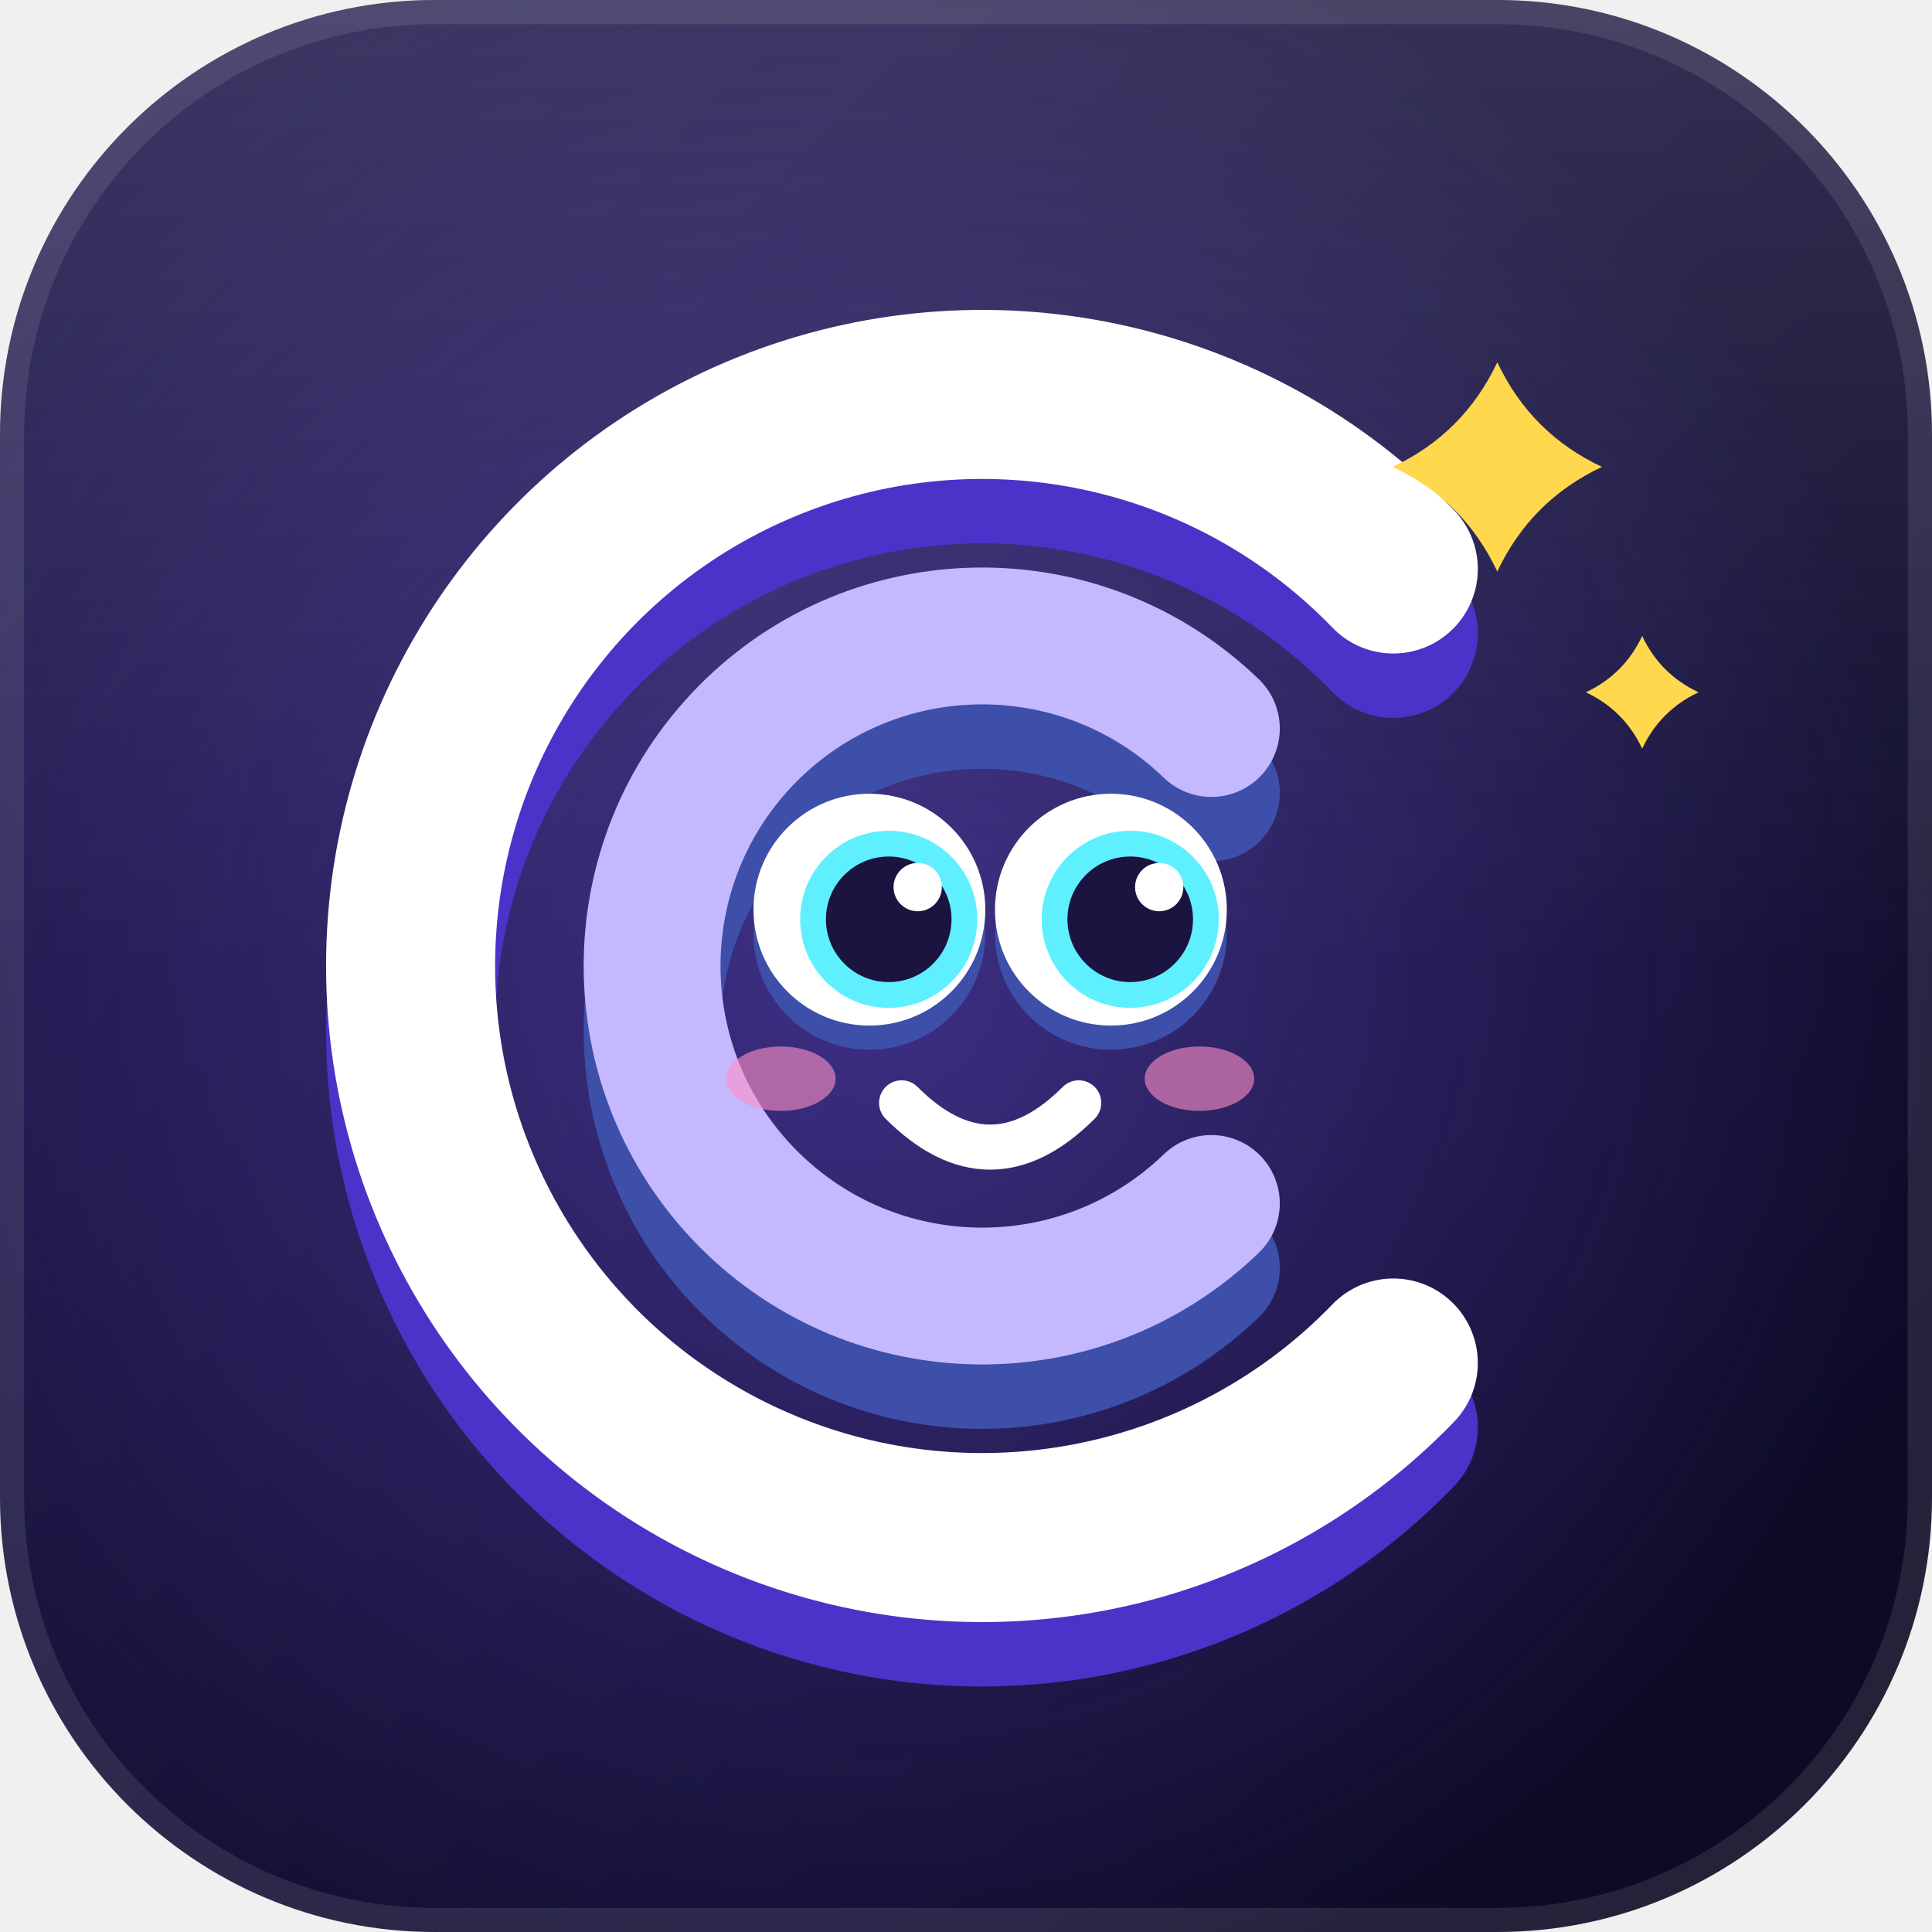
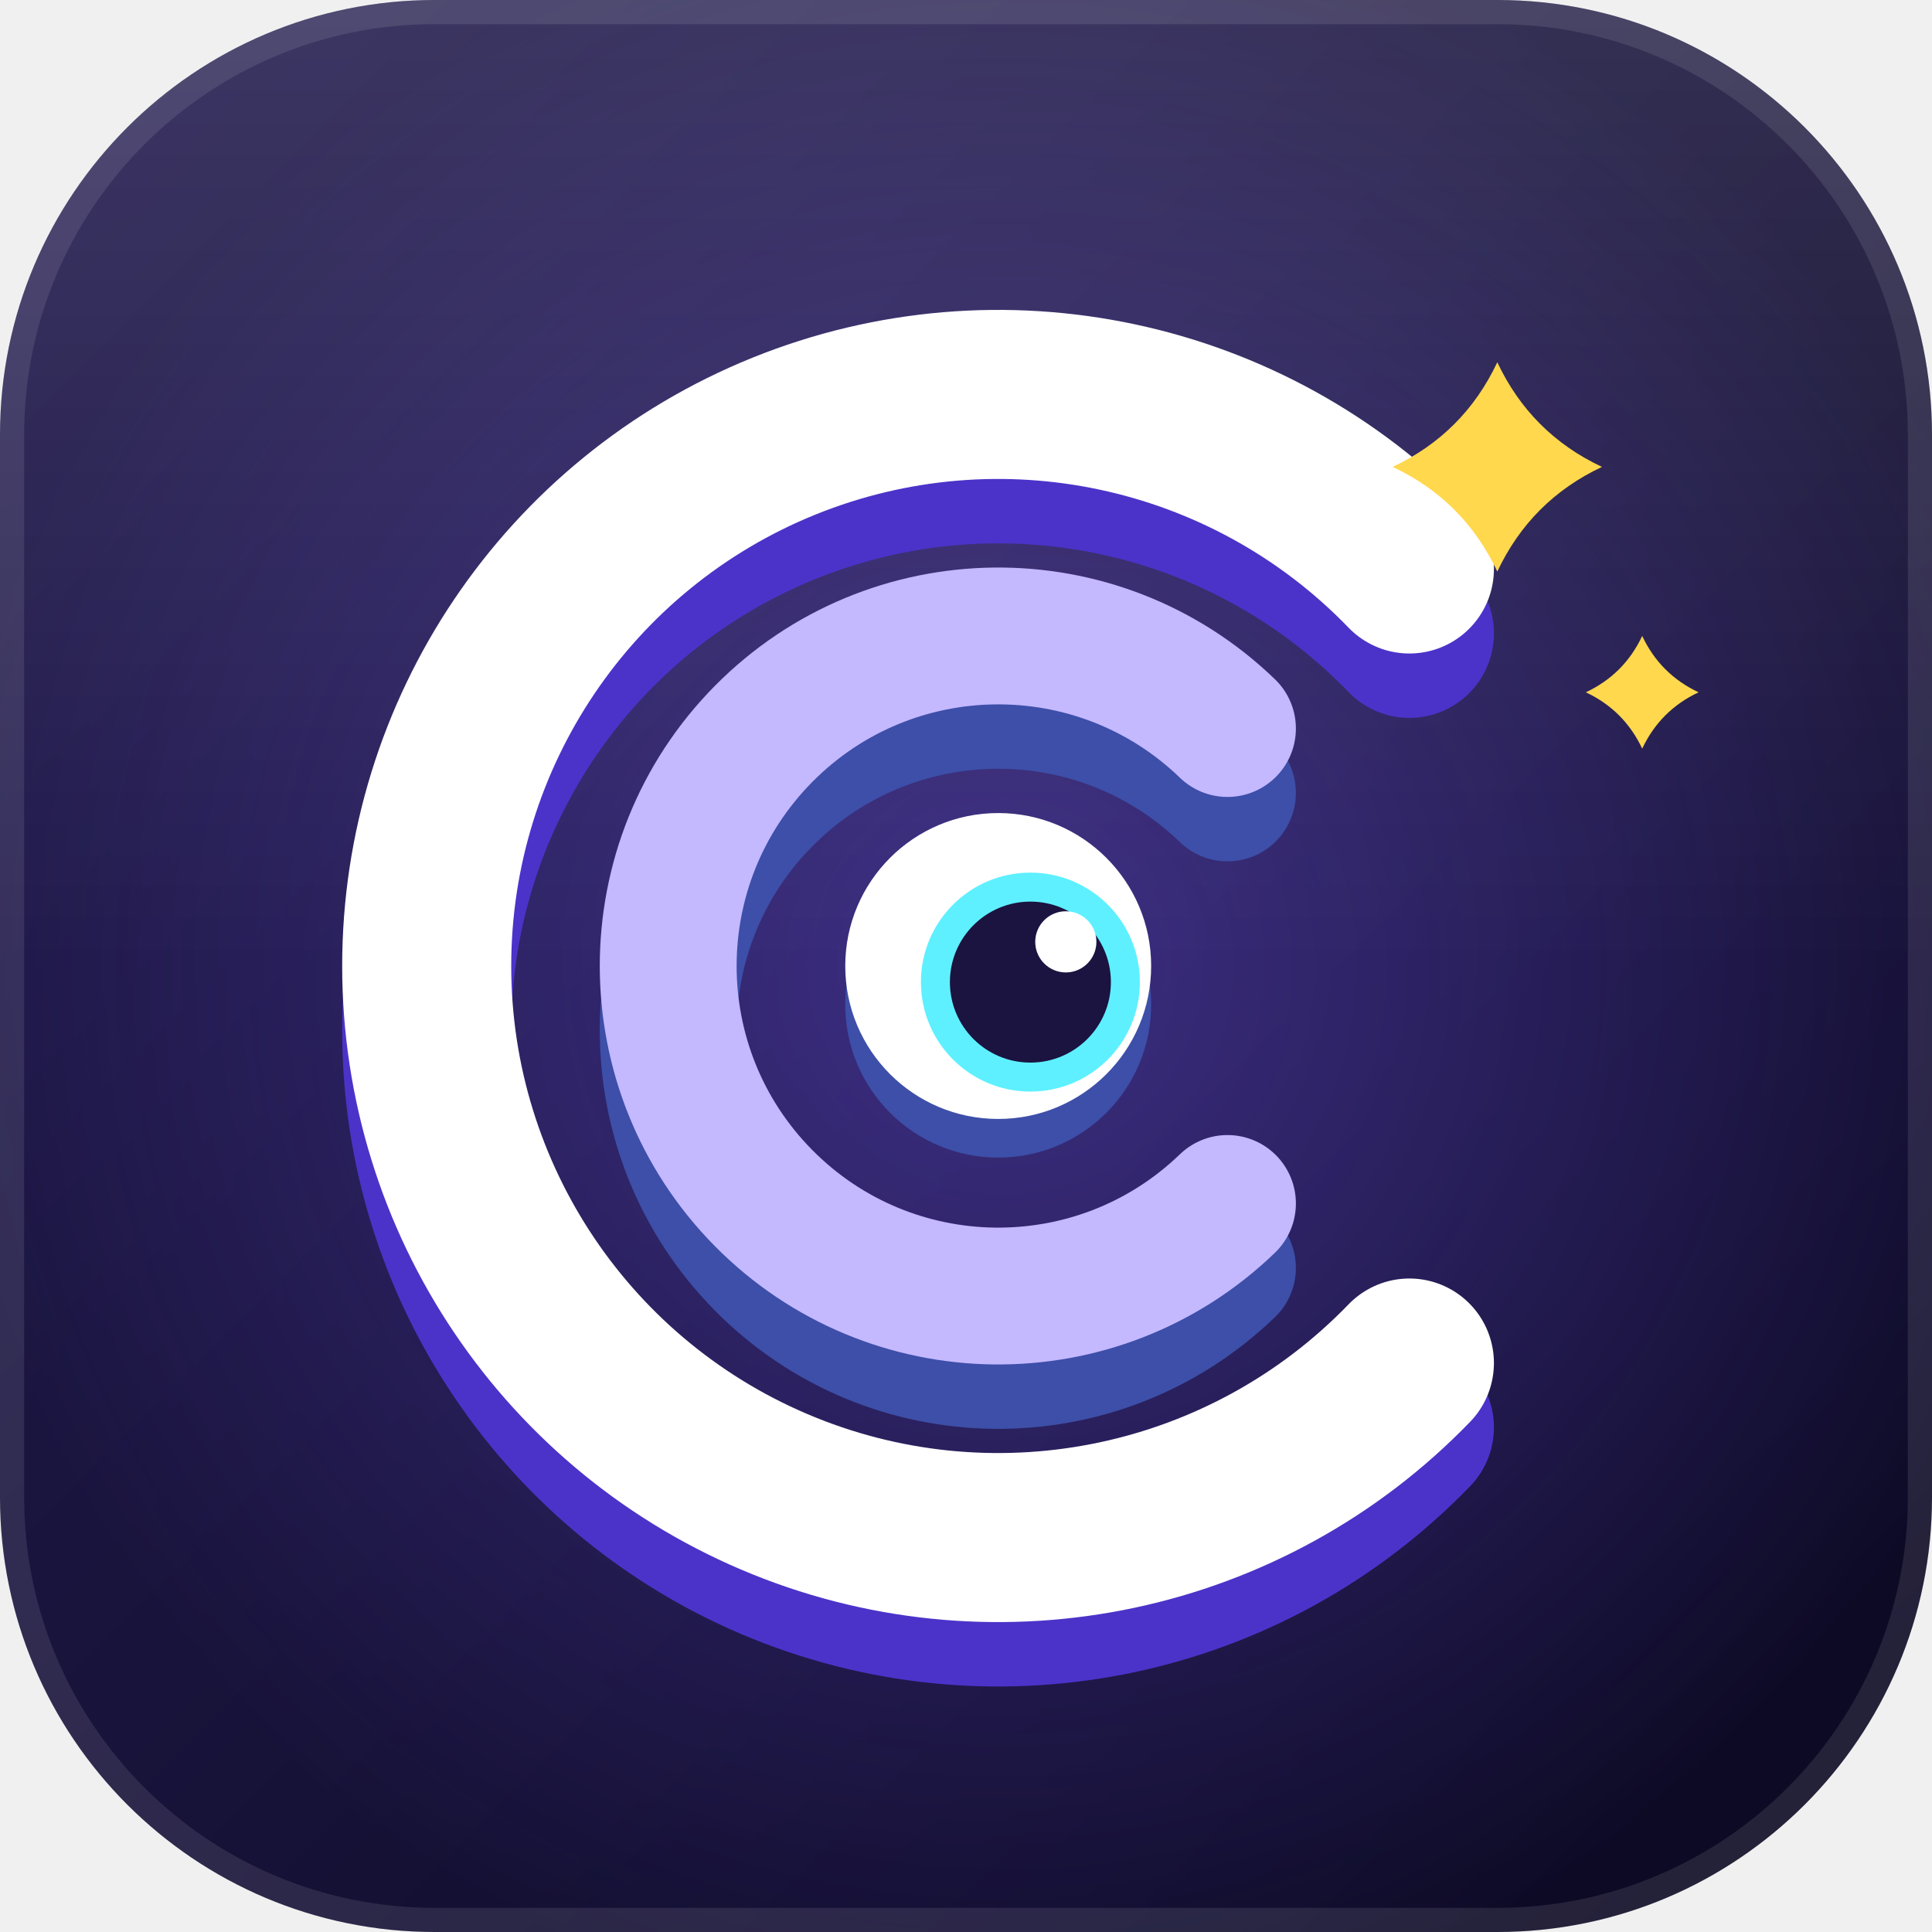
<svg xmlns="http://www.w3.org/2000/svg" viewBox="0 0 120 120" width="120" height="120">
  <defs>
    <linearGradient id="ccg-bg" x1="0" y1="0" x2="1" y2="1">
      <stop offset="0" stop-color="#241d52" />
      <stop offset="1" stop-color="#0a0820" />
    </linearGradient>
-     <radialGradient id="ccg-gl" cx=".45" cy=".5" r=".55">
+     <radialGradient id="ccg-gl" cx=".52" cy=".5" r=".55">
      <stop offset="0" stop-color="#7c5cff" stop-opacity=".38" />
      <stop offset="1" stop-color="#7c5cff" stop-opacity="0" />
    </radialGradient>
    <linearGradient id="ccg-sh" x1="0" y1="0" x2="0" y2="1">
      <stop offset="0" stop-color="#fff" stop-opacity=".12" />
      <stop offset=".5" stop-color="#fff" stop-opacity="0" />
    </linearGradient>
-     <radialGradient id="ccg-pel" cx=".5" cy=".5" r=".5">
-       <stop offset="0" stop-color="#8ff7ff" />
-       <stop offset="1" stop-color="#5ef0ff" stop-opacity="0" />
-     </radialGradient>
  </defs>
  <rect width="120" height="120" rx="27" fill="url(#ccg-bg)" />
  <rect width="120" height="120" rx="27" fill="url(#ccg-gl)" />
  <rect width="120" height="120" rx="27" fill="url(#ccg-sh)" />
  <rect x=".75" y=".75" width="118.5" height="118.5" rx="26.25" fill="none" stroke="#fff" stroke-opacity=".1" stroke-width="1.5" />
  <g fill="none" stroke-linecap="round">
-     <path d="M86.54 39.34A35.5 35.5 0 1 0 86.54 88.66" stroke="#4b33c9" stroke-width="10.5" />
-     <path d="M75.24 49.25A20.5 20.5 0 1 0 75.24 78.75" stroke="#3d4fa8" stroke-width="8.5" />
+     <path d="M87.54 39.34A35.5 35.5 0 1 0 87.54 88.66" stroke="#4b33c9" stroke-width="10.5" />
+     <path d="M76.24 49.25A20.5 20.5 0 1 0 76.24 78.75" stroke="#3d4fa8" stroke-width="8.5" />
  </g>
  <g fill="none" stroke-linecap="round">
-     <path d="M86.54 35.34A35.5 35.5 0 1 0 86.54 84.66" stroke="#ffffff" stroke-width="10.5" />
-     <path d="M75.24 45.25A20.5 20.5 0 1 0 75.24 74.75" stroke="#c4b8ff" stroke-width="8.5" />
+     <path d="M87.54 35.34A35.5 35.5 0 1 0 87.54 84.66" stroke="#ffffff" stroke-width="10.5" />
+     <path d="M76.24 45.25A20.5 20.5 0 1 0 76.24 74.75" stroke="#c4b8ff" stroke-width="8.5" />
  </g>
-   <circle cx="54" cy="58.0" r="7.2" fill="#3d4fa8" />
-   <circle cx="54" cy="56.5" r="7.2" fill="#fff" />
-   <circle cx="55.2" cy="57.1" r="5.5" fill="#5ef0ff" />
-   <circle cx="55.2" cy="57.1" r="3.9" fill="#1b1340" />
-   <circle cx="57.0" cy="55.1" r="1.5" fill="#fff" />
-   <circle cx="69" cy="58.0" r="7.2" fill="#3d4fa8" />
-   <circle cx="69" cy="56.5" r="7.2" fill="#fff" />
-   <circle cx="70.2" cy="57.1" r="5.5" fill="#5ef0ff" />
-   <circle cx="70.2" cy="57.1" r="3.9" fill="#1b1340" />
-   <circle cx="72.0" cy="55.1" r="1.5" fill="#fff" />
-   <path d="M56 68.5Q61.5 74 67 68.5" fill="none" stroke="#fff" stroke-width="2.8" stroke-linecap="round" />
-   <ellipse cx="48.5" cy="67" rx="3.4" ry="2" fill="#ff8fc7" opacity=".6" />
-   <ellipse cx="74.5" cy="67" rx="3.4" ry="2" fill="#ff8fc7" opacity=".6" />
+   <circle cx="62" cy="62.4" r="9.5" fill="#3d4fa8" />
+   <circle cx="62" cy="60" r="9.5" fill="#fff" />
+   <circle cx="64" cy="61" r="6.8" fill="#5ef0ff" />
+   <circle cx="64" cy="61" r="5" fill="#1b1340" />
+   <circle cx="66.2" cy="58.5" r="1.9" fill="#fff" />
  <path d="M93 22.5Q95.08 26.92 99.5 29Q95.08 31.08 93 35.5Q90.92 31.08 86.5 29Q90.92 26.92 93 22.5Z" fill="#ffd84d" />
  <path d="M102 39.5Q103.12 41.88 105.5 43Q103.12 44.12 102 46.5Q100.88 44.12 98.5 43Q100.88 41.88 102 39.5Z" fill="#ffd84d" />
</svg>
